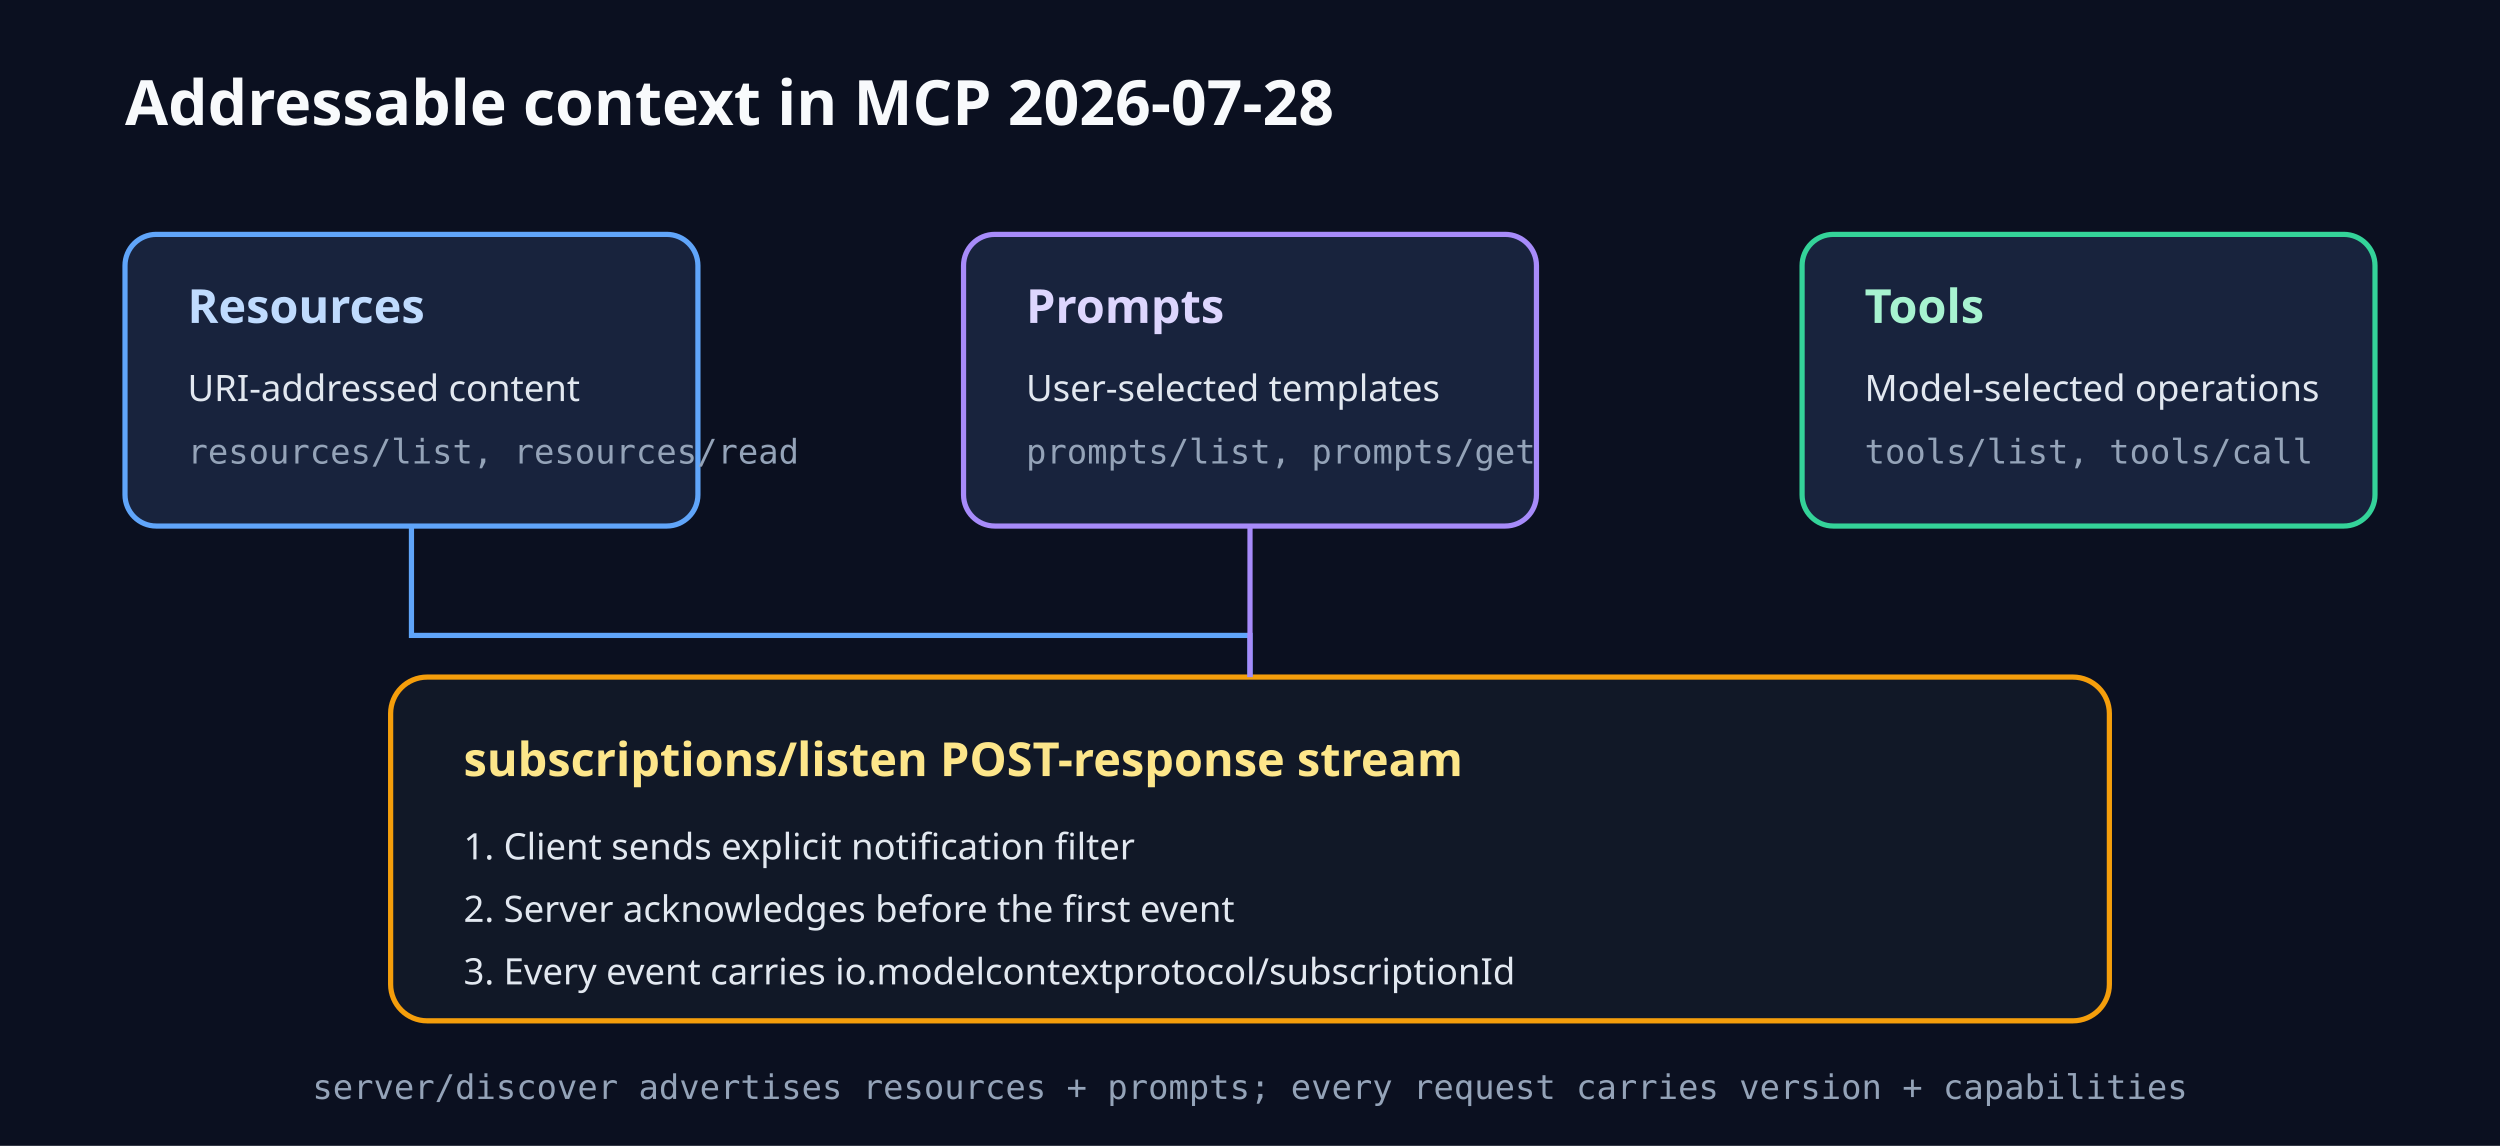
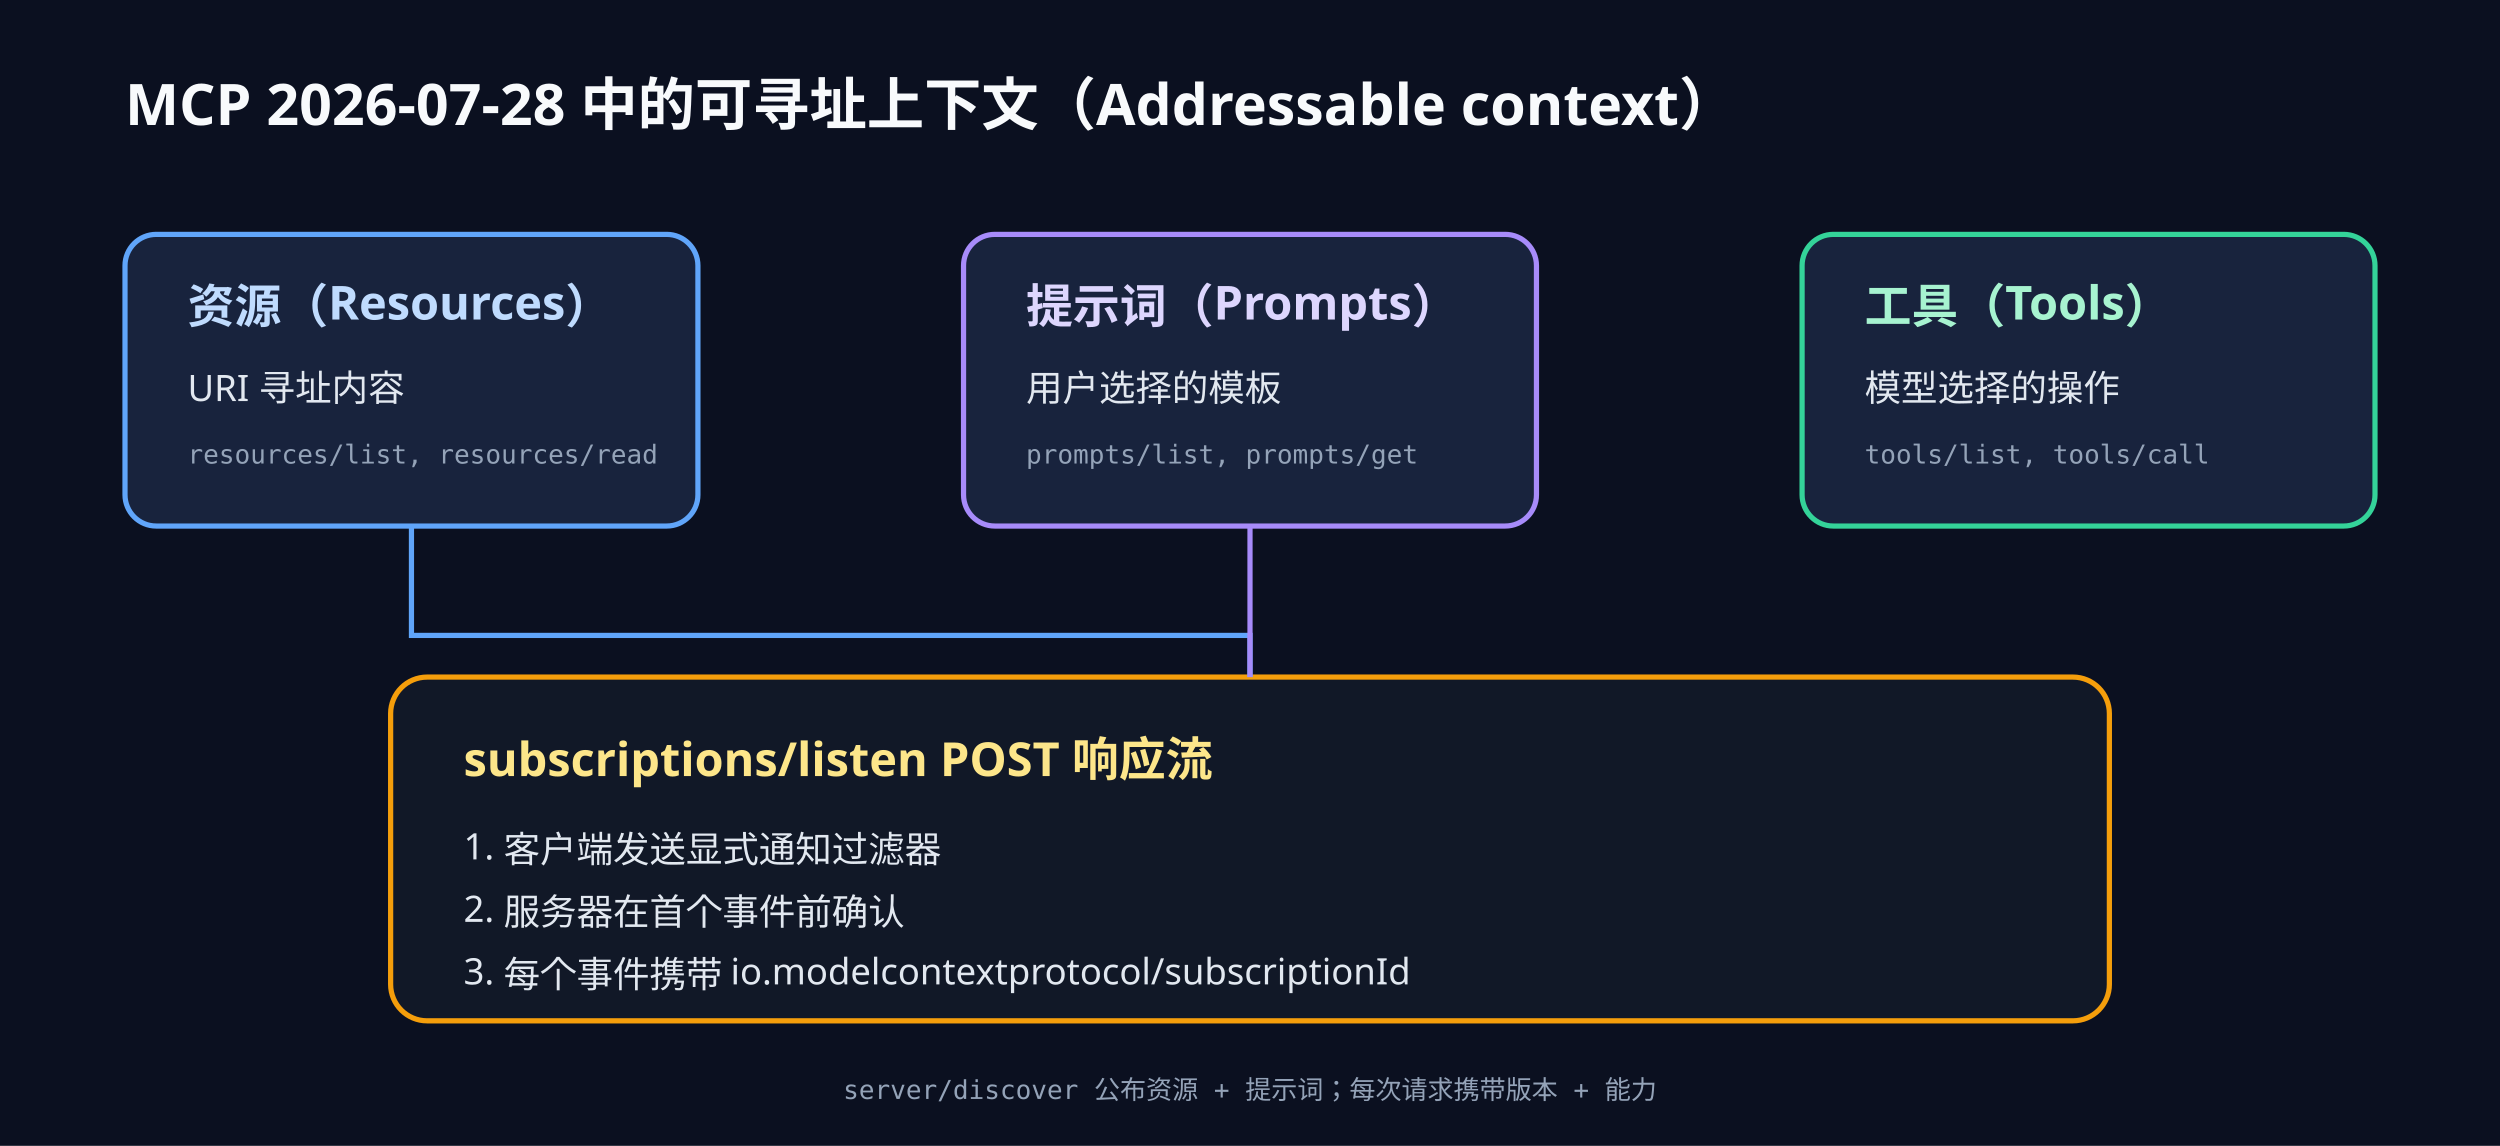
<svg xmlns="http://www.w3.org/2000/svg" width="960" height="440" viewBox="0 0 960 440" role="img" aria-labelledby="title desc">
  <rect width="960" height="440" fill="#0b1020" />
-   <text x="48" y="48" fill="#f8fafc" font-family="system-ui, sans-serif" font-size="24" font-weight="700">Addressable context in MCP 2026-07-28</text>
+   <text x="48" y="48" fill="#f8fafc" font-family="system-ui, sans-serif" font-size="22" font-weight="700">MCP 2026-07-28 中的可寻址上下文（Addressable context）</text>
  <rect x="48" y="90" width="220" height="112" rx="12" fill="#18233d" stroke="#60a5fa" stroke-width="2" />
-   <text x="72" y="124" fill="#bfdbfe" font-family="system-ui, sans-serif" font-size="18" font-weight="700">Resources</text>
-   <text x="72" y="154" fill="#e2e8f0" font-family="system-ui, sans-serif" font-size="14">URI-addressed content</text>
-   <text x="72" y="178" fill="#94a3b8" font-family="monospace" font-size="13">resources/list, resources/read</text>
+   <text x="72" y="124" fill="#bfdbfe" font-family="system-ui, sans-serif" font-size="18" font-weight="700">资源（Resources）</text>
+   <text x="72" y="154" fill="#e2e8f0" font-family="system-ui, sans-serif" font-size="14">URI 寻址内容</text>
+   <text x="72" y="178" fill="#94a3b8" font-family="monospace" font-size="10">resources/list, resources/read</text>
  <rect x="370" y="90" width="220" height="112" rx="12" fill="#18233d" stroke="#a78bfa" stroke-width="2" />
-   <text x="394" y="124" fill="#ddd6fe" font-family="system-ui, sans-serif" font-size="18" font-weight="700">Prompts</text>
-   <text x="394" y="154" fill="#e2e8f0" font-family="system-ui, sans-serif" font-size="14">User-selected templates</text>
-   <text x="394" y="178" fill="#94a3b8" font-family="monospace" font-size="13">prompts/list, prompts/get</text>
+   <text x="394" y="124" fill="#ddd6fe" font-family="system-ui, sans-serif" font-size="18" font-weight="700">提示词（Prompts）</text>
+   <text x="394" y="154" fill="#e2e8f0" font-family="system-ui, sans-serif" font-size="14">用户选择的模板</text>
+   <text x="394" y="178" fill="#94a3b8" font-family="monospace" font-size="10">prompts/list, prompts/get</text>
  <rect x="692" y="90" width="220" height="112" rx="12" fill="#18233d" stroke="#34d399" stroke-width="2" />
-   <text x="716" y="124" fill="#a7f3d0" font-family="system-ui, sans-serif" font-size="18" font-weight="700">Tools</text>
-   <text x="716" y="154" fill="#e2e8f0" font-family="system-ui, sans-serif" font-size="14">Model-selected operations</text>
-   <text x="716" y="178" fill="#94a3b8" font-family="monospace" font-size="13">tools/list, tools/call</text>
+   <text x="716" y="124" fill="#a7f3d0" font-family="system-ui, sans-serif" font-size="18" font-weight="700">工具（Tools）</text>
+   <text x="716" y="154" fill="#e2e8f0" font-family="system-ui, sans-serif" font-size="14">模型选择的操作</text>
+   <text x="716" y="178" fill="#94a3b8" font-family="monospace" font-size="10">tools/list, tools/call</text>
  <rect x="150" y="260" width="660" height="132" rx="14" fill="#111827" stroke="#f59e0b" stroke-width="2" />
-   <text x="178" y="298" fill="#fde68a" font-family="system-ui, sans-serif" font-size="18" font-weight="700">subscriptions/listen POST-response stream</text>
-   <text x="178" y="330" fill="#e2e8f0" font-family="system-ui, sans-serif" font-size="14">1. Client sends explicit notification filter</text>
-   <text x="178" y="354" fill="#e2e8f0" font-family="system-ui, sans-serif" font-size="14">2. Server acknowledges before the first event</text>
-   <text x="178" y="378" fill="#e2e8f0" font-family="system-ui, sans-serif" font-size="14">3. Every event carries io.modelcontextprotocol/subscriptionId</text>
+   <text x="178" y="298" fill="#fde68a" font-family="system-ui, sans-serif" font-size="18" font-weight="700">subscriptions/listen POST 响应流</text>
+   <text x="178" y="330" fill="#e2e8f0" font-family="system-ui, sans-serif" font-size="14">1. 客户端发送显式通知过滤器</text>
+   <text x="178" y="354" fill="#e2e8f0" font-family="system-ui, sans-serif" font-size="14">2. 服务器在首个事件前确认</text>
+   <text x="178" y="378" fill="#e2e8f0" font-family="system-ui, sans-serif" font-size="14">3. 每个事件携带 io.modelcontextprotocol/subscriptionId</text>
  <path d="M158 202 V244 H480 V260" fill="none" stroke="#60a5fa" stroke-width="2" />
  <path d="M480 202 V260" fill="none" stroke="#a78bfa" stroke-width="2" />
-   <text x="480" y="422" text-anchor="middle" fill="#94a3b8" font-family="monospace" font-size="13">server/discover advertises resources + prompts; every request carries version + capabilities</text>
+   <text x="480" y="422" text-anchor="middle" fill="#94a3b8" font-family="monospace" font-size="10">server/discover 公布资源 + 提示词；每次请求携带版本 + 能力</text>
</svg>
